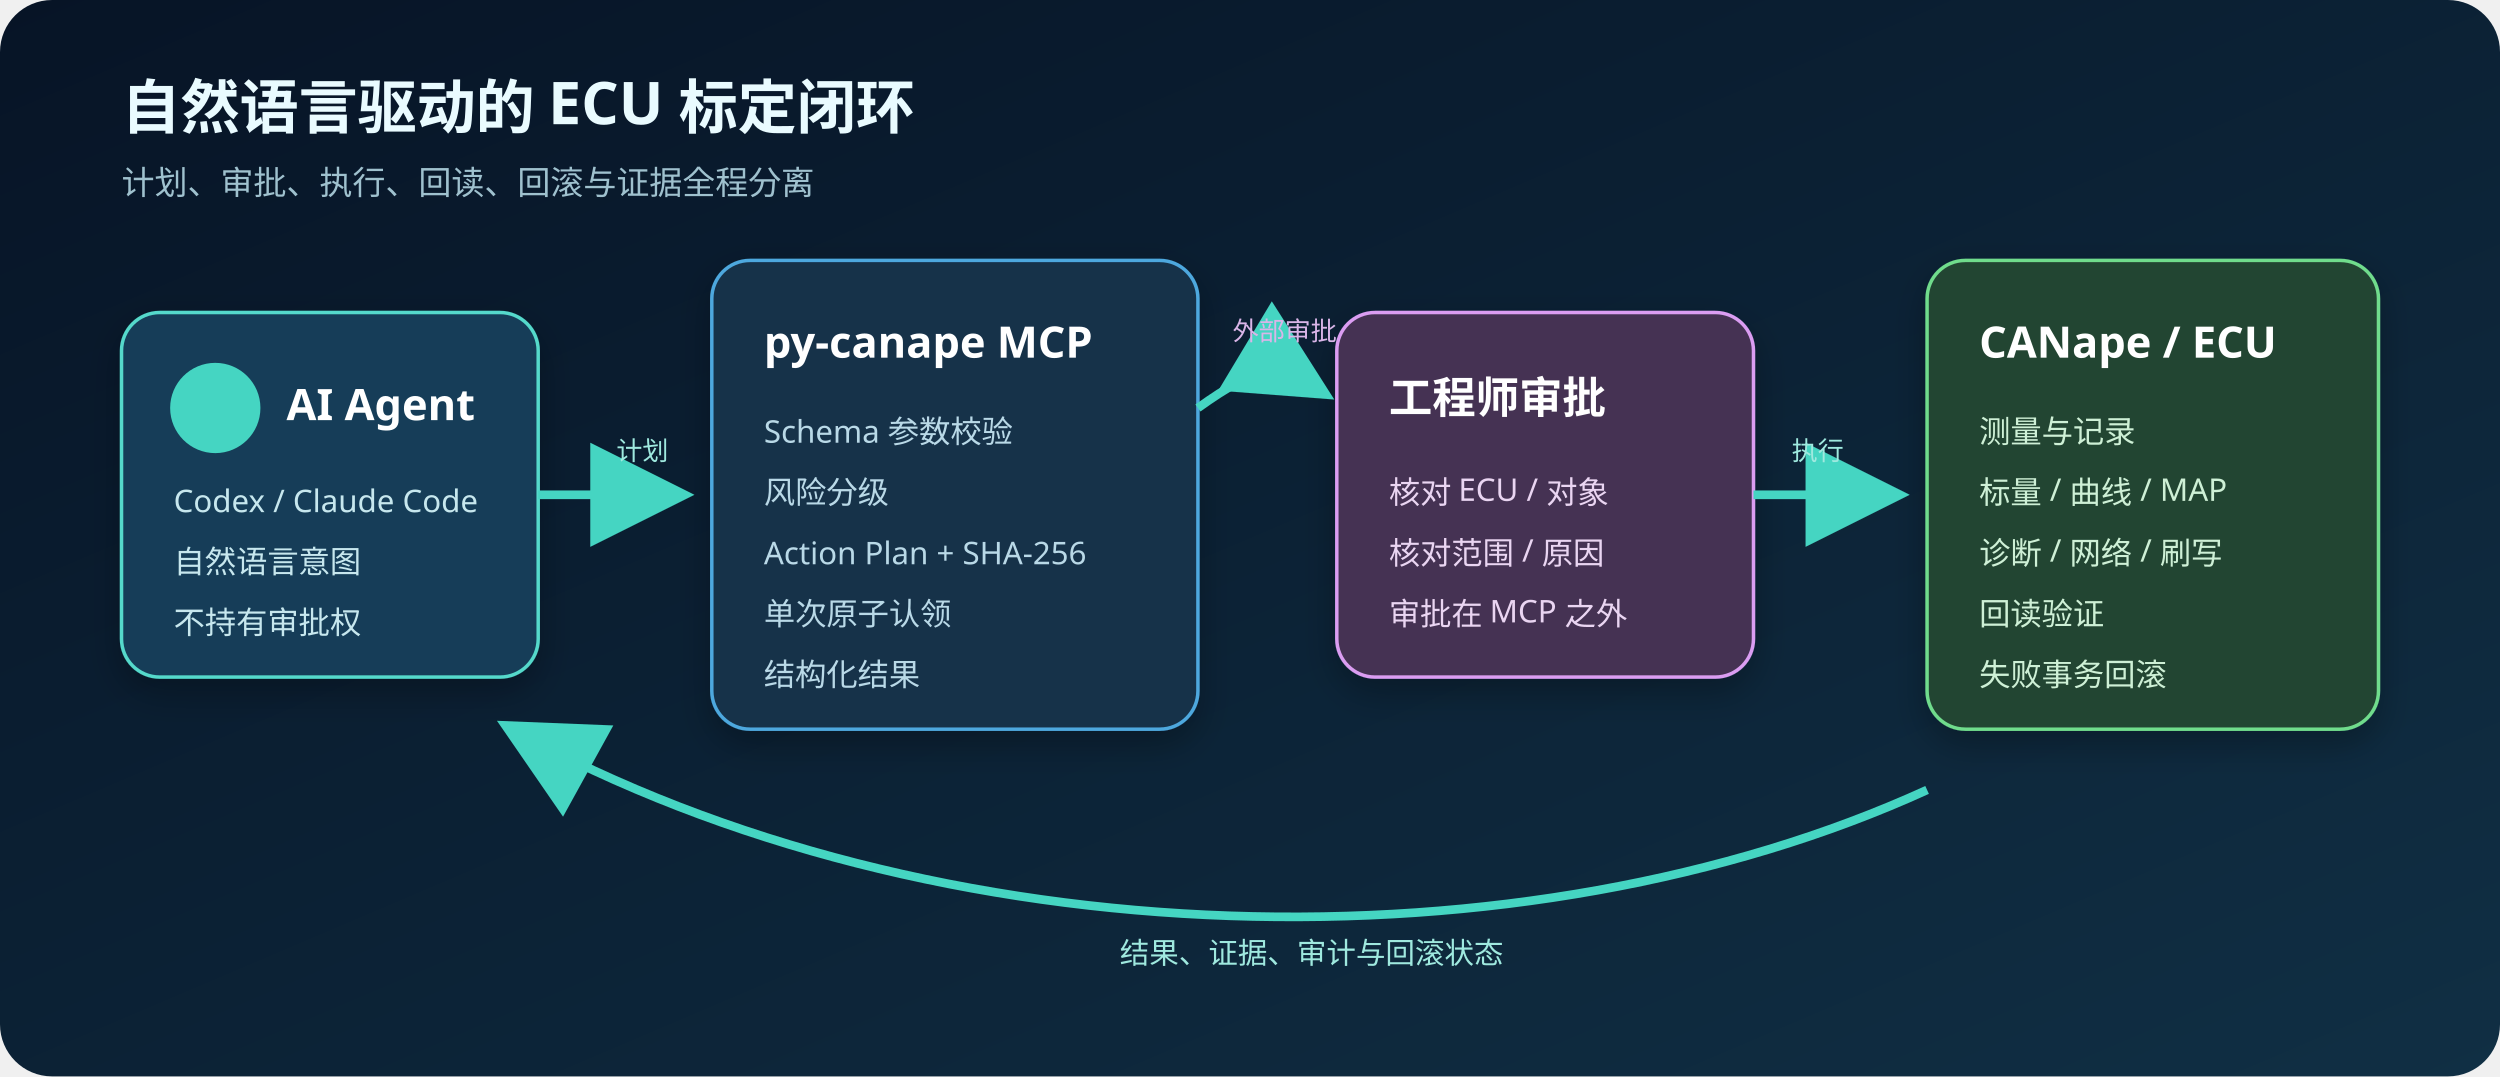
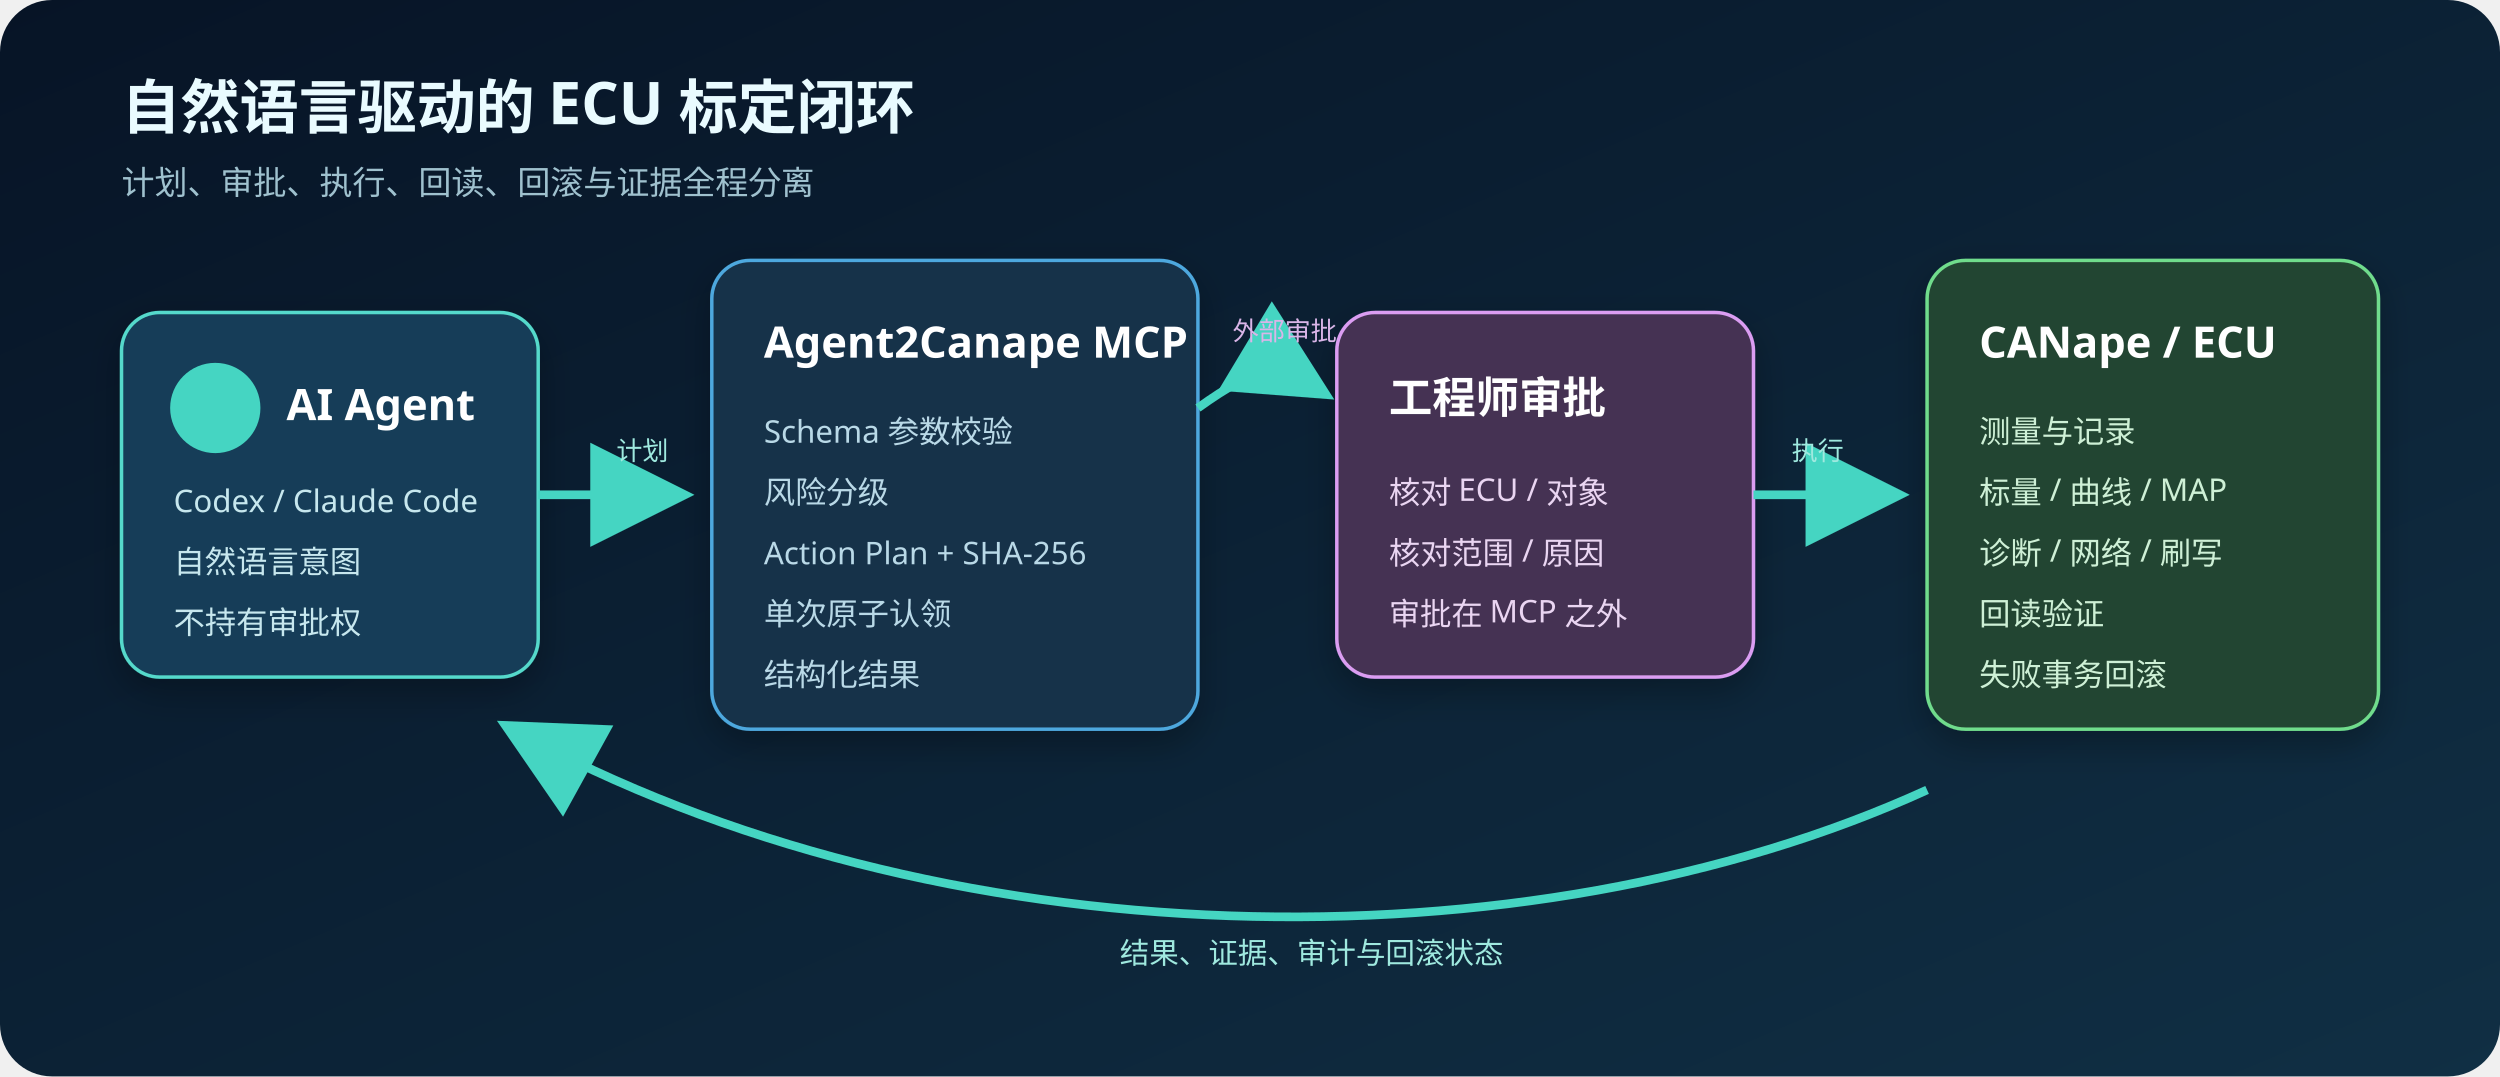
<svg xmlns="http://www.w3.org/2000/svg" width="1440" height="620" viewBox="0 0 1440 620">
  <defs>
    <linearGradient id="bg" x1="0" y1="0" x2="1" y2="1">
      <stop offset="0" stop-color="#071426" />
      <stop offset="1" stop-color="#102f44" />
    </linearGradient>
    <filter id="shadow">
      <feDropShadow dx="0" dy="8" stdDeviation="10" flood-opacity=".28" />
    </filter>
    <marker id="arrow" markerWidth="12" markerHeight="12" refX="10" refY="6" orient="auto">
      <path d="M0,0 L12,6 L0,12 Z" fill="#45d5c2" />
    </marker>
  </defs>
  <rect width="1440" height="620" rx="30" fill="url(#bg)" />
  <text x="70" y="74" fill="#e9fbff" font-size="34" font-family="Segoe UI, sans-serif" font-weight="700">自然语言驱动的 ECU 标定闭环</text>
  <text x="70" y="112" fill="#9fc1ce" font-size="19" font-family="Segoe UI, sans-serif">计划、审批、执行、回读、回滚与证据全程分离</text>
  <g filter="url(#shadow)" font-family="Segoe UI, sans-serif">
    <g transform="translate(70 180)">
      <rect width="240" height="210" rx="22" fill="#153e58" stroke="#54d9cb" stroke-width="2" />
      <circle cx="54" cy="55" r="26" fill="#45d5c2" />
      <text x="95" y="62" fill="#fff" font-size="25" font-weight="700">AI Agent</text>
      <text x="30" y="115" fill="#c7e7ee" font-size="18">Codex / Claude Code</text>
      <text x="30" y="150" fill="#c7e7ee" font-size="18">自然语言意图</text>
      <text x="30" y="185" fill="#c7e7ee" font-size="18">不持有审批权</text>
    </g>
    <g transform="translate(410 150)">
      <rect width="280" height="270" rx="22" fill="#17324a" stroke="#4ea8de" stroke-width="2" />
-       <text x="30" y="56" fill="#fff" font-size="25" font-weight="700">py-canape MCP</text>
+       <text x="30" y="56" fill="#fff" font-size="25" font-weight="700">Agent2Canape MCP</text>
      <text x="30" y="105" fill="#b9d9e7" font-size="18">Schema 参数校验</text>
      <text x="30" y="140" fill="#b9d9e7" font-size="18">风险分级</text>
      <text x="30" y="175" fill="#b9d9e7" font-size="18">Action Plan + SHA-256</text>
      <text x="30" y="210" fill="#b9d9e7" font-size="18">单次原子认领</text>
      <text x="30" y="245" fill="#b9d9e7" font-size="18">结构化结果</text>
    </g>
    <g transform="translate(770 180)">
      <rect width="240" height="210" rx="22" fill="#443352" stroke="#db9df2" stroke-width="2" />
      <text x="30" y="58" fill="#fff" font-size="25" font-weight="700">工程师审批</text>
      <text x="30" y="110" fill="#ead5f2" font-size="18">核对 ECU / 对象</text>
      <text x="30" y="145" fill="#ead5f2" font-size="18">核对范围 / 原因</text>
      <text x="30" y="180" fill="#ead5f2" font-size="18">审批在 MCP 之外</text>
    </g>
    <g transform="translate(1110 150)">
      <rect width="260" height="270" rx="22" fill="#234532" stroke="#70dc8c" stroke-width="2" />
      <text x="30" y="56" fill="#fff" font-size="25" font-weight="700">CANape / ECU</text>
      <text x="30" y="105" fill="#cef0d6" font-size="18">测量与记录</text>
      <text x="30" y="140" fill="#cef0d6" font-size="18">标量 / 曲线 / MAP</text>
      <text x="30" y="175" fill="#cef0d6" font-size="18">诊断 / 网络 / 刷写</text>
      <text x="30" y="210" fill="#cef0d6" font-size="18">回读验证</text>
      <text x="30" y="245" fill="#cef0d6" font-size="18">失败事务回滚</text>
    </g>
  </g>
  <g fill="none" stroke="#45d5c2" stroke-width="5" marker-end="url(#arrow)">
    <path d="M310 285 H390" />
    <path d="M690 235 C725 210 735 210 760 225" />
    <path d="M1010 285 H1090" />
    <path d="M1110 455 C880 560 540 555 295 420" />
  </g>
  <text x="355" y="265" fill="#9fe9df" font-size="15" font-family="Segoe UI, sans-serif">计划</text>
  <text x="710" y="196" fill="#d9b5e8" font-size="15" font-family="Segoe UI, sans-serif">外部审批</text>
  <text x="1032" y="265" fill="#9fe9df" font-size="15" font-family="Segoe UI, sans-serif">执行</text>
  <text x="645" y="555" fill="#9fe9df" font-size="17" font-family="Segoe UI, sans-serif">结果、证据、审计与回滚状态</text>
</svg>
